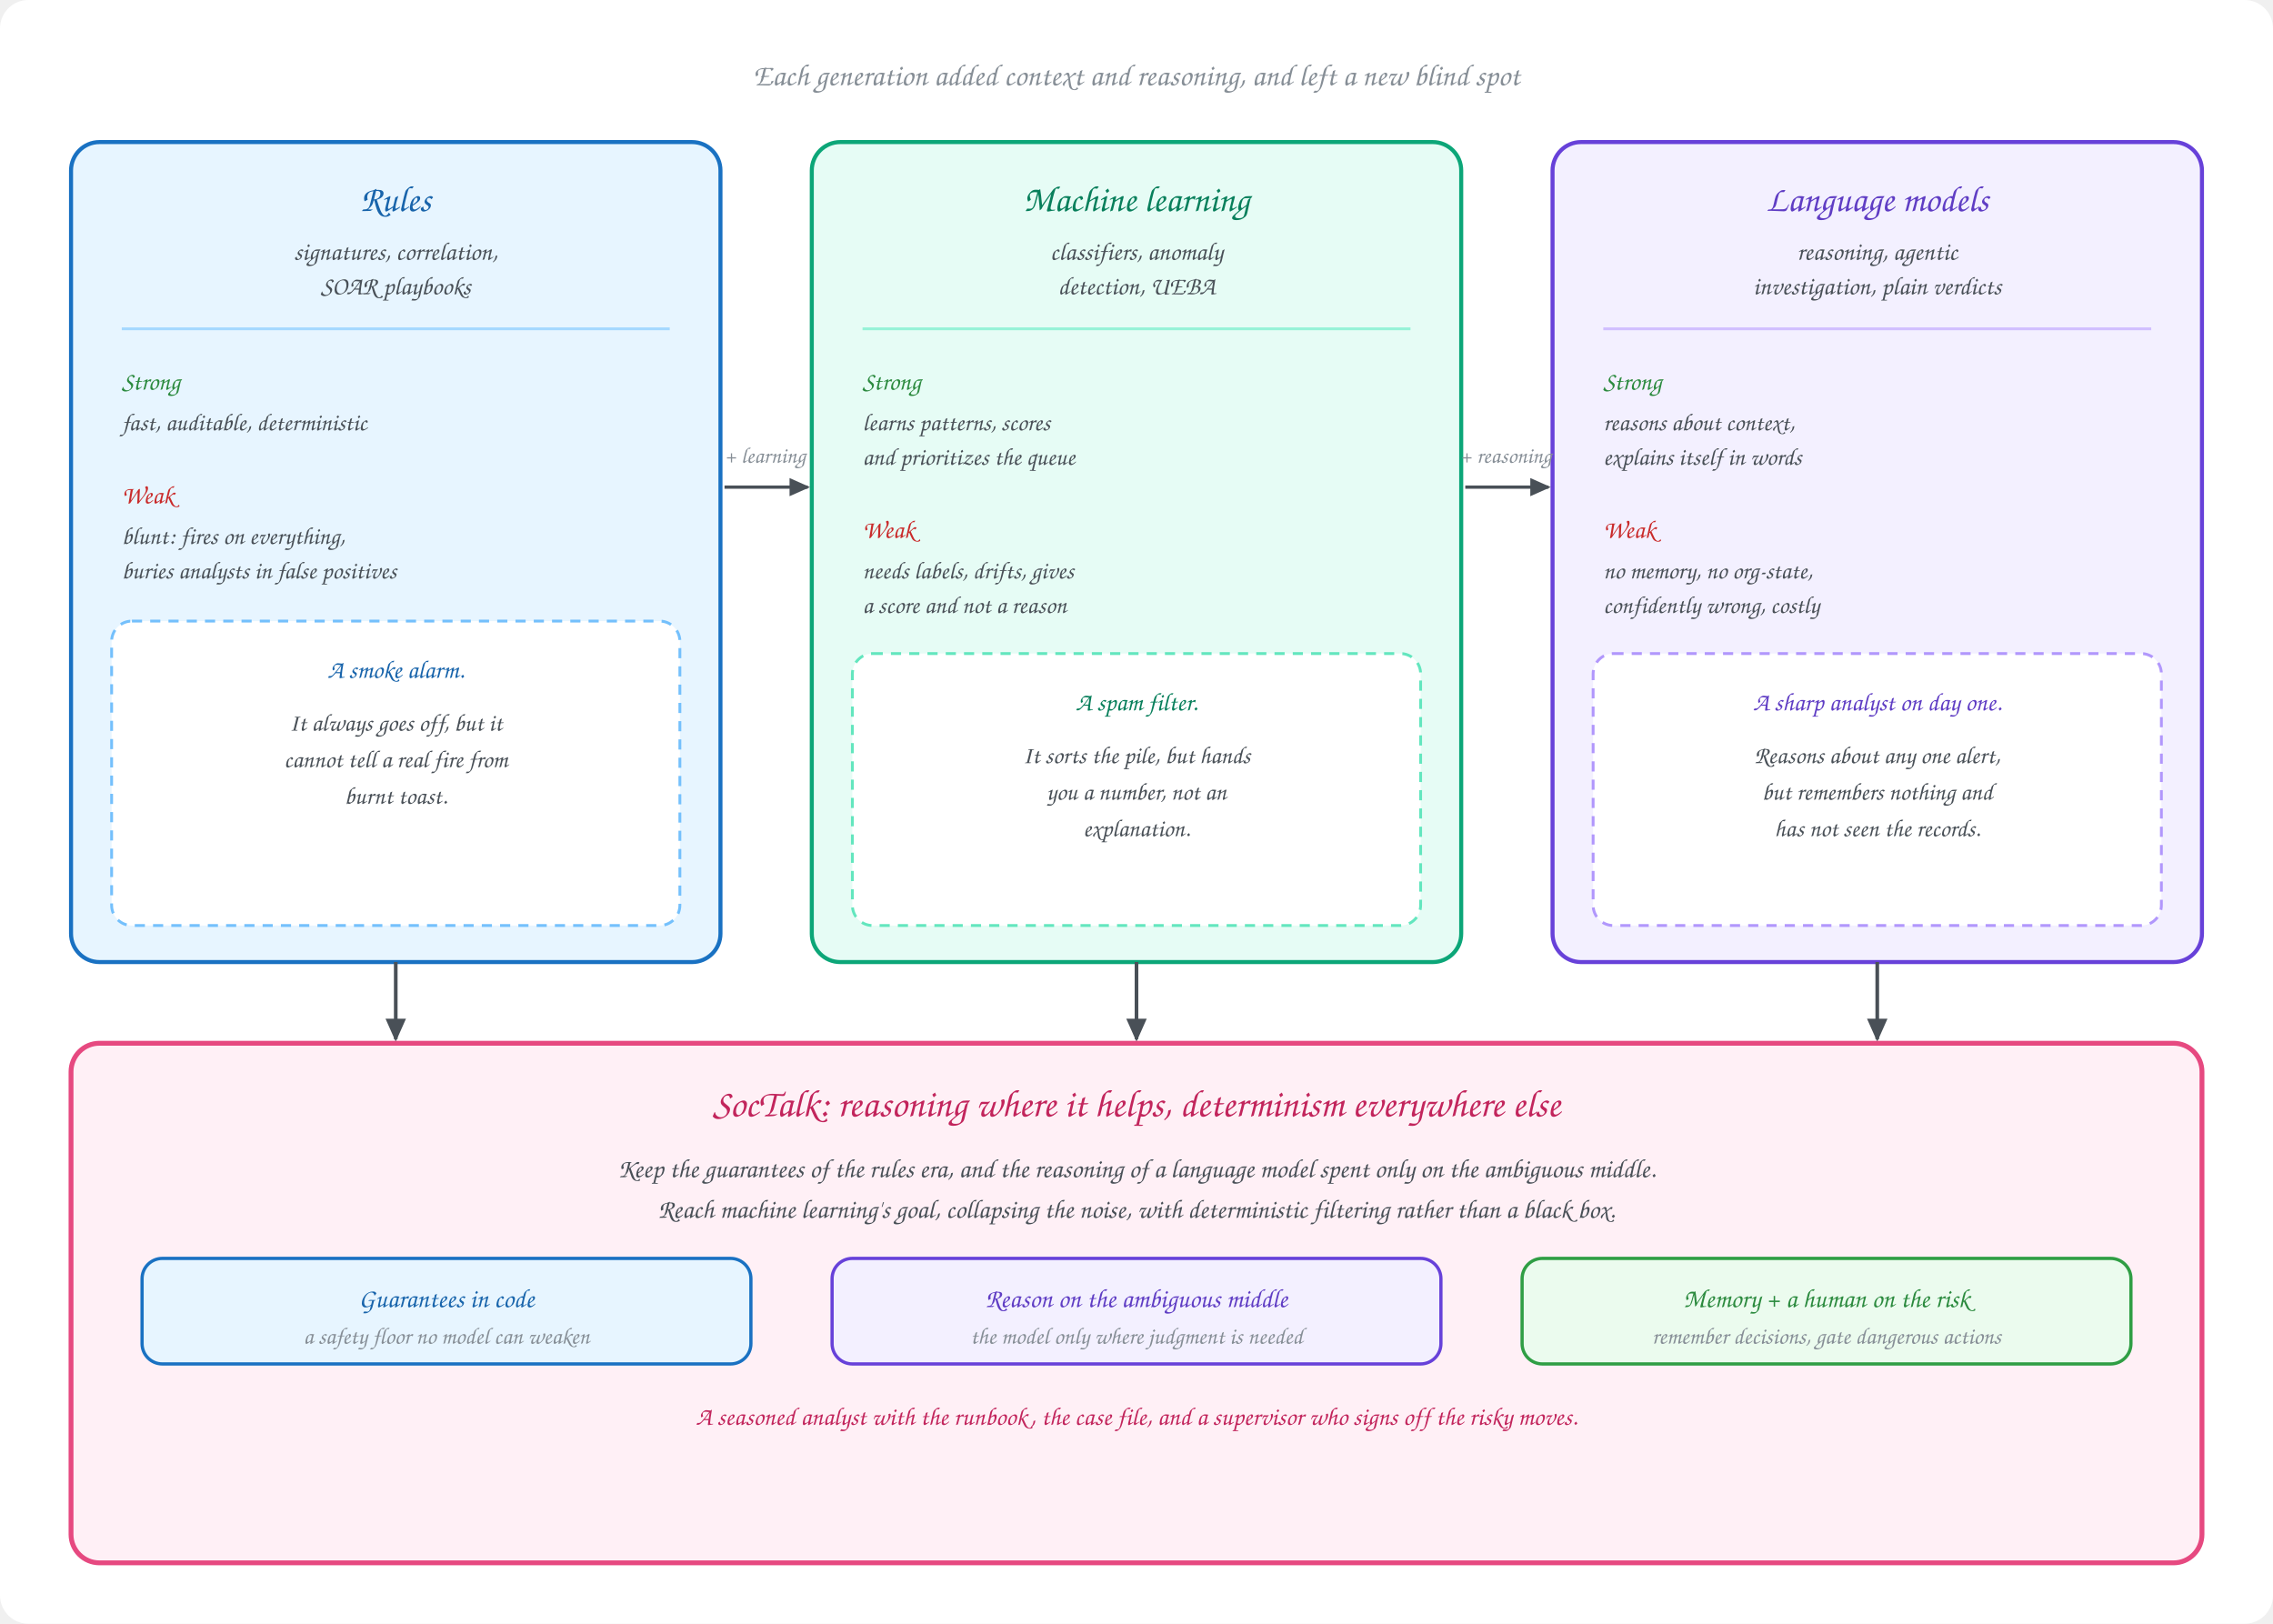
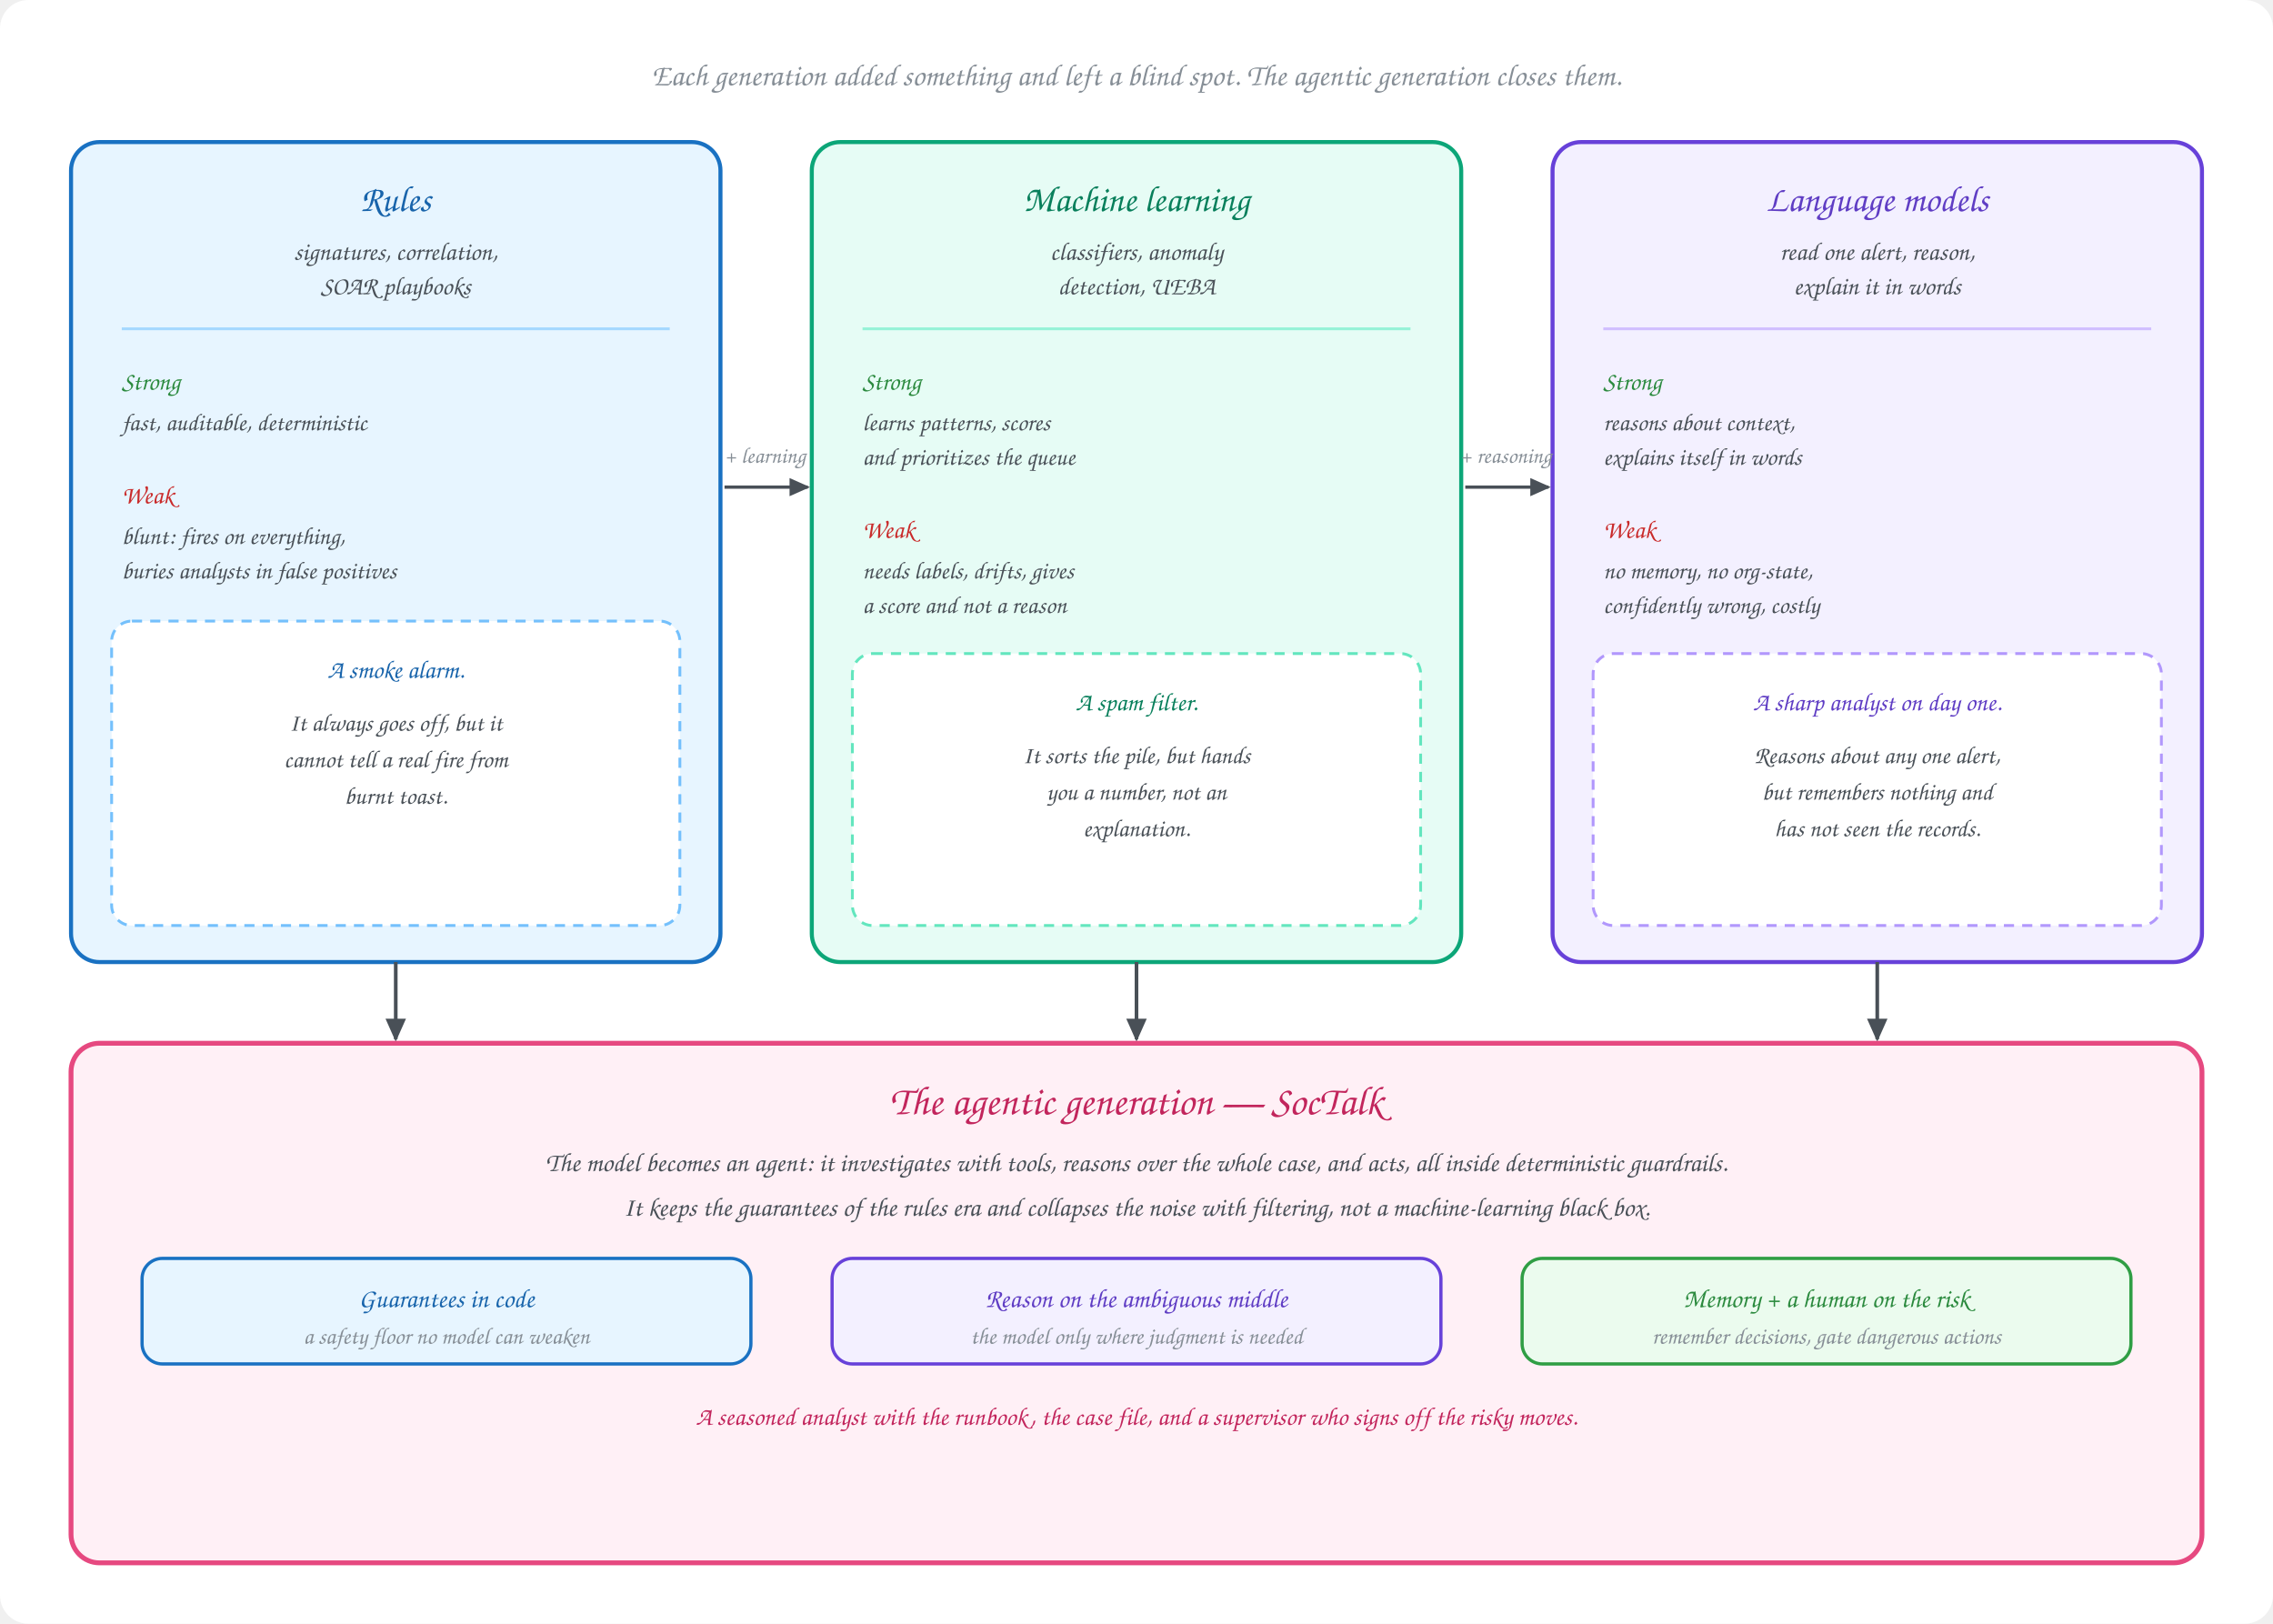
<svg xmlns="http://www.w3.org/2000/svg" viewBox="0 0 1120 800" font-family="Virgil, Excalifont, 'Segoe Print', 'Comic Sans MS', cursive">
  <rect x="0" y="0" width="1120" height="800" rx="14" fill="#ffffff" />
  <defs>
    <marker id="arrow" viewBox="0 0 10 10" refX="8" refY="5" markerWidth="7" markerHeight="7" orient="auto-start-reverse">
      <path d="M0,1 L9,5 L0,9 z" fill="#495057" />
    </marker>
  </defs>
-   <text x="560" y="42" text-anchor="middle" font-size="15" fill="#868e96">Each generation added context and reasoning, and left a new blind spot</text>
+   <text x="560" y="42" text-anchor="middle" font-size="15" fill="#868e96">Each generation added something and left a blind spot. The agentic generation closes them.</text>
  <rect x="35" y="70" width="320" height="404" rx="14" fill="#e7f5ff" stroke="#1971c2" stroke-width="2" />
  <text x="195" y="104" text-anchor="middle" font-size="18" fill="#1864ab">Rules</text>
  <text x="195" y="128" text-anchor="middle" font-size="12.5" fill="#495057">signatures, correlation,</text>
  <text x="195" y="145" text-anchor="middle" font-size="12.5" fill="#495057">SOAR playbooks</text>
  <line x1="60" y1="162" x2="330" y2="162" stroke="#a5d8ff" stroke-width="1.4" />
  <text x="60" y="192" font-size="12.5" fill="#2b8a3e">Strong</text>
  <text x="60" y="212" font-size="12" fill="#495057">fast, auditable, deterministic</text>
  <text x="60" y="248" font-size="12.5" fill="#c92a2a">Weak</text>
  <text x="60" y="268" font-size="12" fill="#495057">blunt: fires on everything,</text>
  <text x="60" y="285" font-size="12" fill="#495057">buries analysts in false positives</text>
  <rect x="55" y="306" width="280" height="150" rx="10" fill="#ffffff" stroke="#74c0fc" stroke-width="1.4" stroke-dasharray="5 4" />
  <text x="195" y="334" text-anchor="middle" font-size="12.5" fill="#1864ab">A smoke alarm.</text>
  <text x="195" y="360" text-anchor="middle" font-size="12" fill="#495057">It always goes off, but it</text>
  <text x="195" y="378" text-anchor="middle" font-size="12" fill="#495057">cannot tell a real fire from</text>
  <text x="195" y="396" text-anchor="middle" font-size="12" fill="#495057">burnt toast.</text>
  <rect x="400" y="70" width="320" height="404" rx="14" fill="#e6fcf5" stroke="#0ca678" stroke-width="2" />
  <text x="560" y="104" text-anchor="middle" font-size="18" fill="#087f5b">Machine learning</text>
  <text x="560" y="128" text-anchor="middle" font-size="12.5" fill="#495057">classifiers, anomaly</text>
  <text x="560" y="145" text-anchor="middle" font-size="12.5" fill="#495057">detection, UEBA</text>
  <line x1="425" y1="162" x2="695" y2="162" stroke="#96f2d7" stroke-width="1.4" />
  <text x="425" y="192" font-size="12.5" fill="#2b8a3e">Strong</text>
  <text x="425" y="212" font-size="12" fill="#495057">learns patterns, scores</text>
  <text x="425" y="229" font-size="12" fill="#495057">and prioritizes the queue</text>
  <text x="425" y="265" font-size="12.5" fill="#c92a2a">Weak</text>
  <text x="425" y="285" font-size="12" fill="#495057">needs labels, drifts, gives</text>
  <text x="425" y="302" font-size="12" fill="#495057">a score and not a reason</text>
  <rect x="420" y="322" width="280" height="134" rx="10" fill="#ffffff" stroke="#63e6be" stroke-width="1.4" stroke-dasharray="5 4" />
  <text x="560" y="350" text-anchor="middle" font-size="12.5" fill="#087f5b">A spam filter.</text>
  <text x="560" y="376" text-anchor="middle" font-size="12" fill="#495057">It sorts the pile, but hands</text>
  <text x="560" y="394" text-anchor="middle" font-size="12" fill="#495057">you a number, not an</text>
  <text x="560" y="412" text-anchor="middle" font-size="12" fill="#495057">explanation.</text>
  <rect x="765" y="70" width="320" height="404" rx="14" fill="#f3f0ff" stroke="#6741d9" stroke-width="2" />
  <text x="925" y="104" text-anchor="middle" font-size="18" fill="#5f3dc4">Language models</text>
-   <text x="925" y="128" text-anchor="middle" font-size="12.5" fill="#495057">reasoning, agentic</text>
-   <text x="925" y="145" text-anchor="middle" font-size="12.5" fill="#495057">investigation, plain verdicts</text>
+   <text x="925" y="128" text-anchor="middle" font-size="12.5" fill="#495057">read one alert, reason,</text>
+   <text x="925" y="145" text-anchor="middle" font-size="12.5" fill="#495057">explain it in words</text>
  <line x1="790" y1="162" x2="1060" y2="162" stroke="#d0bfff" stroke-width="1.4" />
  <text x="790" y="192" font-size="12.5" fill="#2b8a3e">Strong</text>
  <text x="790" y="212" font-size="12" fill="#495057">reasons about context,</text>
  <text x="790" y="229" font-size="12" fill="#495057">explains itself in words</text>
  <text x="790" y="265" font-size="12.5" fill="#c92a2a">Weak</text>
  <text x="790" y="285" font-size="12" fill="#495057">no memory, no org-state,</text>
  <text x="790" y="302" font-size="12" fill="#495057">confidently wrong, costly</text>
  <rect x="785" y="322" width="280" height="134" rx="10" fill="#ffffff" stroke="#b197fc" stroke-width="1.4" stroke-dasharray="5 4" />
  <text x="925" y="350" text-anchor="middle" font-size="12.5" fill="#5f3dc4">A sharp analyst on day one.</text>
  <text x="925" y="376" text-anchor="middle" font-size="12" fill="#495057">Reasons about any one alert,</text>
  <text x="925" y="394" text-anchor="middle" font-size="12" fill="#495057">but remembers nothing and</text>
  <text x="925" y="412" text-anchor="middle" font-size="12" fill="#495057">has not seen the records.</text>
  <line x1="357" y1="240" x2="398" y2="240" stroke="#495057" stroke-width="1.6" marker-end="url(#arrow)" />
  <text x="377" y="228" text-anchor="middle" font-size="11" fill="#868e96">+ learning</text>
  <line x1="722" y1="240" x2="763" y2="240" stroke="#495057" stroke-width="1.6" marker-end="url(#arrow)" />
  <text x="742" y="228" text-anchor="middle" font-size="11" fill="#868e96">+ reasoning</text>
  <line x1="195" y1="474" x2="195" y2="512" stroke="#495057" stroke-width="1.8" marker-end="url(#arrow)" />
  <line x1="560" y1="474" x2="560" y2="512" stroke="#495057" stroke-width="1.8" marker-end="url(#arrow)" />
  <line x1="925" y1="474" x2="925" y2="512" stroke="#495057" stroke-width="1.8" marker-end="url(#arrow)" />
  <rect x="35" y="514" width="1050" height="256" rx="14" fill="#fff0f6" stroke="#e64980" stroke-width="2.4" />
-   <text x="560" y="550" text-anchor="middle" font-size="19" fill="#c2255c">SocTalk: reasoning where it helps, determinism everywhere else</text>
-   <text x="560" y="580" text-anchor="middle" font-size="13" fill="#495057">Keep the guarantees of the rules era, and the reasoning of a language model spent only on the ambiguous middle.</text>
-   <text x="560" y="600" text-anchor="middle" font-size="13" fill="#495057">Reach machine learning's goal, collapsing the noise, with deterministic filtering rather than a black box.</text>
+   <text x="560" y="549" text-anchor="middle" font-size="20" fill="#c2255c">The agentic generation — SocTalk</text>
+   <text x="560" y="577" text-anchor="middle" font-size="13" fill="#495057">The model becomes an agent: it investigates with tools, reasons over the whole case, and acts, all inside deterministic guardrails.</text>
+   <text x="560" y="599" text-anchor="middle" font-size="13" fill="#495057">It keeps the guarantees of the rules era and collapses the noise with filtering, not a machine-learning black box.</text>
  <rect x="70" y="620" width="300" height="52" rx="10" fill="#e7f5ff" stroke="#1971c2" stroke-width="1.6" />
  <text x="220" y="644" text-anchor="middle" font-size="13" fill="#1864ab">Guarantees in code</text>
  <text x="220" y="662" text-anchor="middle" font-size="11.5" fill="#868e96">a safety floor no model can weaken</text>
  <rect x="410" y="620" width="300" height="52" rx="10" fill="#f3f0ff" stroke="#6741d9" stroke-width="1.6" />
  <text x="560" y="644" text-anchor="middle" font-size="13" fill="#5f3dc4">Reason on the ambiguous middle</text>
  <text x="560" y="662" text-anchor="middle" font-size="11.5" fill="#868e96">the model only where judgment is needed</text>
  <rect x="750" y="620" width="300" height="52" rx="10" fill="#ebfbee" stroke="#2f9e44" stroke-width="1.6" />
  <text x="900" y="644" text-anchor="middle" font-size="13" fill="#2b8a3e">Memory + a human on the risk</text>
  <text x="900" y="662" text-anchor="middle" font-size="11.5" fill="#868e96">remember decisions, gate dangerous actions</text>
  <text x="560" y="702" text-anchor="middle" font-size="12.5" fill="#c2255c">A seasoned analyst with the runbook, the case file, and a supervisor who signs off the risky moves.</text>
</svg>
